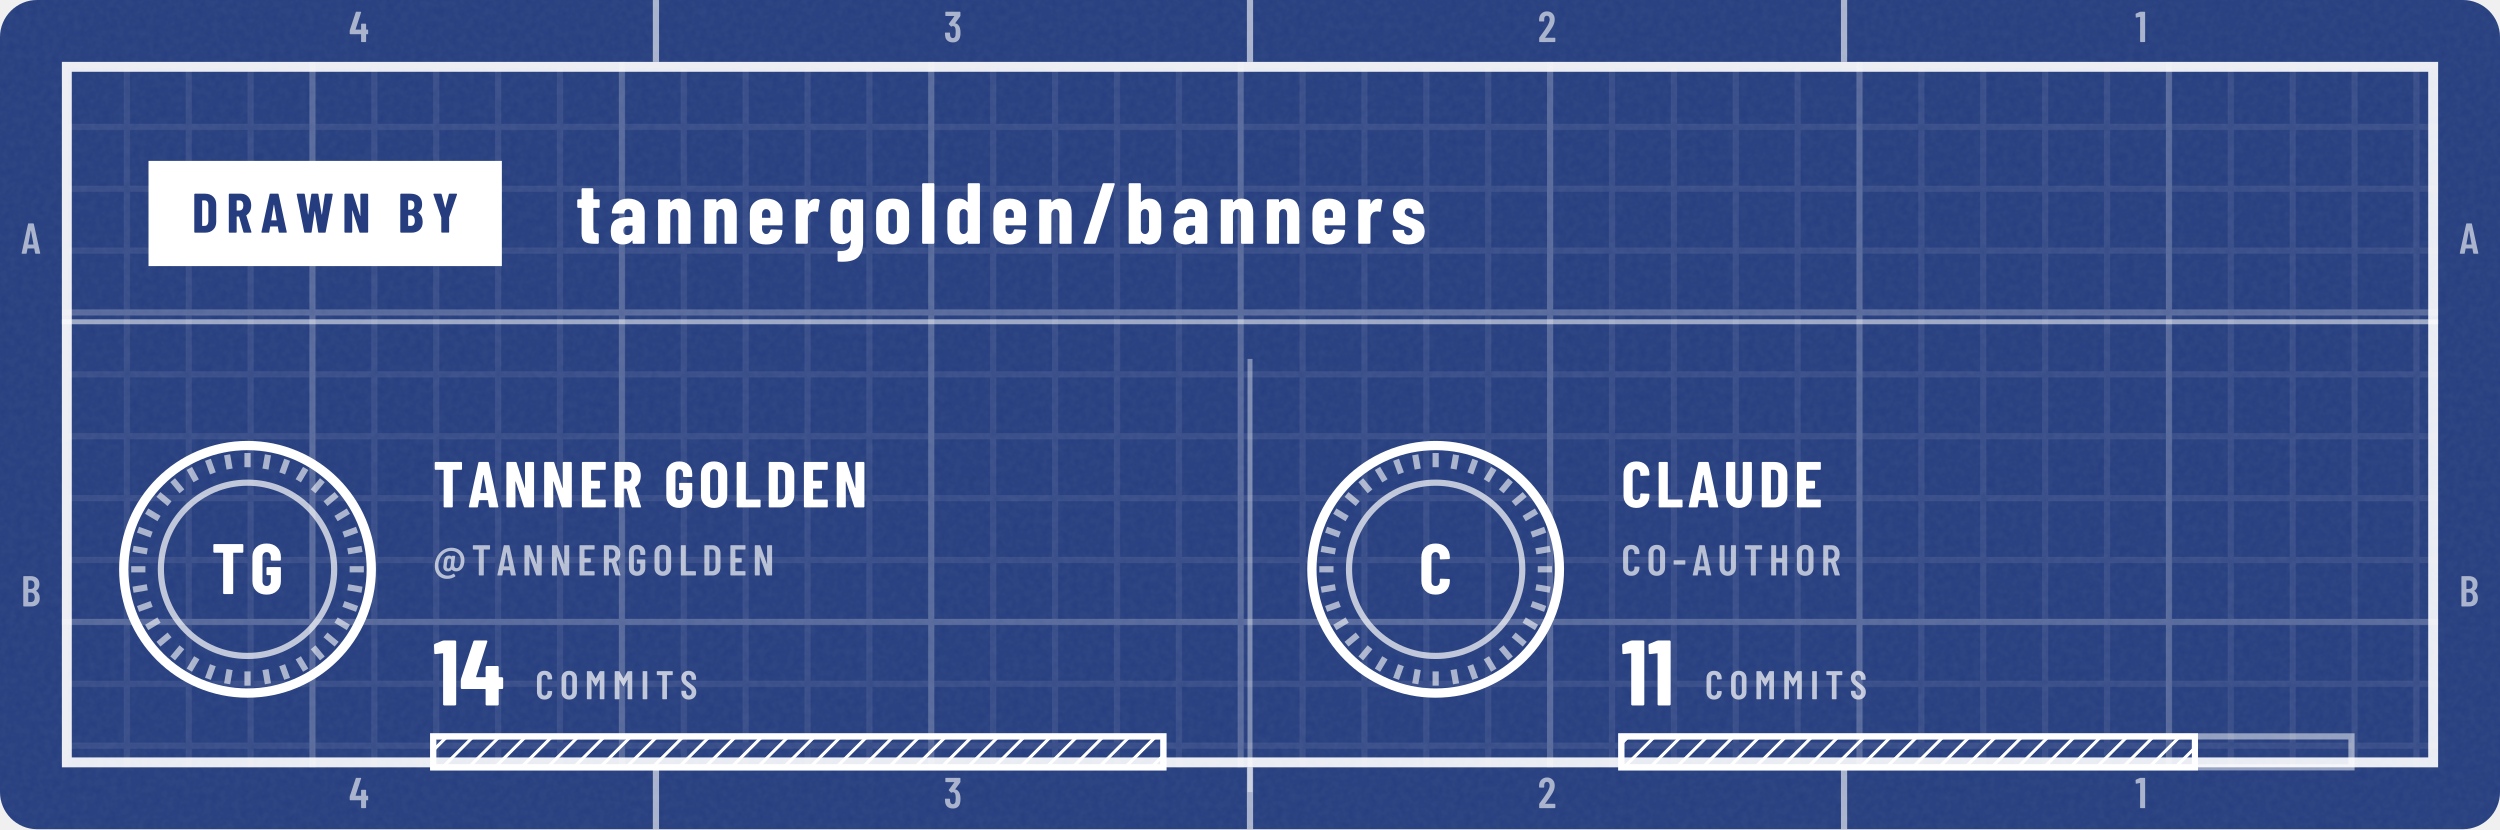
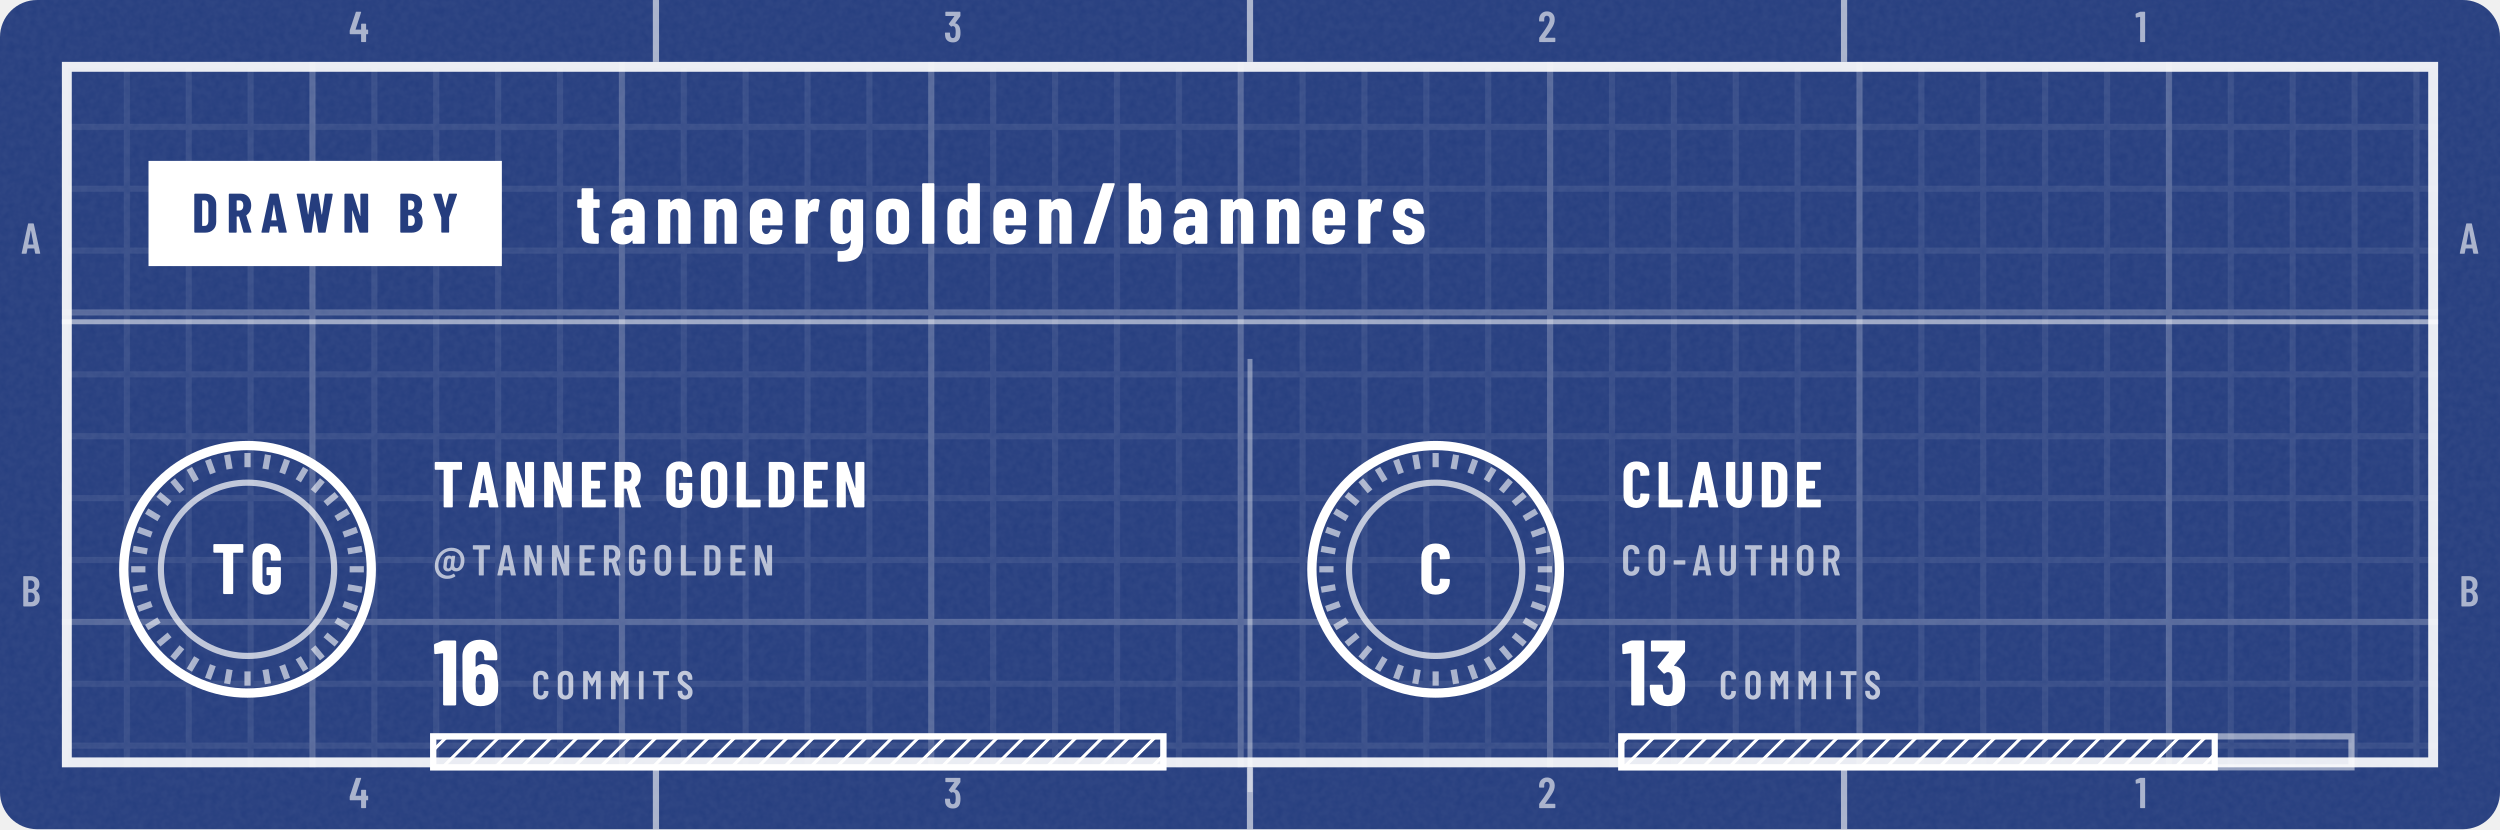
<svg xmlns="http://www.w3.org/2000/svg" width="404" height="134" viewBox="0 0 404 134" role="img" aria-labelledby="t d">
  <defs>
    <clipPath id="kc1">
      <rect x="0" y="0" width="404" height="134" rx="6" />
    </clipPath>
    <filter id="kn2" x="0" y="0" width="100%" height="100%">
      <feTurbulence type="fractalNoise" baseFrequency=".85" numOctaves="2" stitchTiles="stitch" />
      <feColorMatrix values="0 0 0 0 1 0 0 0 0 1 0 0 0 0 1 0 0 0 0.06 0" />
    </filter>
    <pattern id="kp3" width="10" height="10" patternUnits="userSpaceOnUse">
      <path d="M10 .5H.5V10" fill="none" stroke="#FFFFFF" stroke-opacity="0.075" />
    </pattern>
    <pattern id="kp4" width="50" height="50" patternUnits="userSpaceOnUse">
      <path d="M50 .5H.5V50" fill="none" stroke="#FFFFFF" stroke-opacity="0.16" />
    </pattern>
    <clipPath id="kc5">
      <rect x="10" y="10" width="384" height="114" />
    </clipPath>
    <pattern id="kh6" width="3" height="3" patternUnits="userSpaceOnUse" patternTransform="rotate(45)">
      <path d="M0 0V3" stroke="#FFFFFF" stroke-width="1" stroke-opacity="1" />
    </pattern>
    <path id="m45" d="M27 263V339Q27 344 30 348Q34 351 39 351H286Q291 351 294 348Q298 344 298 339V263Q298 258 294 254Q291 251 286 251H39Q34 251 30 254Q27 258 27 263Z" />
    <path id="m49" d="M122 700H218Q223 700 226 696Q230 693 230 688V12Q230 7 226 4Q223 0 218 0H126Q121 0 118 4Q114 7 114 12V576Q114 578 112 580Q111 582 109 581L27 565H24Q13 565 13 576L10 643Q10 653 18 657L107 697Q114 700 122 700Z" />
    <path id="m50" d="M173 100H392Q397 100 400 96Q404 93 404 88V12Q404 7 400 4Q397 0 392 0H43Q38 0 34 4Q31 7 31 12V92Q31 101 36 107L75 160Q114 212 152 266Q189 320 215 363Q273 459 273 522Q273 562 256 585Q238 608 209 608Q180 608 163 586Q146 563 147 526V487Q147 482 144 478Q140 475 135 475H41Q36 475 32 478Q29 482 29 487V530Q33 610 84 659Q134 708 214 708Q293 708 342 656Q390 605 390 521Q390 471 373 422Q356 373 319 317Q294 277 260 229Q225 181 214 166Q184 126 170 106Q168 104 169 102Q170 100 173 100Z" />
    <path id="m51" d="M387 218Q387 169 380 134Q368 66 326 29Q283 -8 210 -8Q134 -8 86 32Q38 73 32 143Q30 165 28 207Q28 219 40 219H132Q144 219 144 207Q146 173 148 156Q153 125 169 108Q185 92 210 92Q234 92 250 108Q266 123 271 152Q276 182 276 230Q276 281 269 315Q263 341 248 355Q233 369 210 369Q195 369 183 360Q177 356 174 356Q172 356 166 360L119 408Q115 412 115 417Q115 421 118 425L243 595Q245 597 244 599Q242 601 239 601H49Q44 601 40 604Q37 608 37 613V688Q37 693 40 696Q44 700 49 700H373Q378 700 382 696Q385 693 385 688V609Q385 602 380 594L266 438Q262 432 268 431Q309 426 338 392Q368 358 378 307Q387 267 387 218Z" />
    <path id="m52" d="M443 275V194Q443 189 440 186Q436 182 431 182H401Q396 182 396 177V12Q396 7 392 4Q389 0 384 0H292Q287 0 284 4Q280 7 280 12V177Q280 182 275 182H29Q24 182 20 186Q17 189 17 194V259Q17 268 19 274L158 690Q161 700 171 700H271Q277 700 280 696Q283 693 281 686L153 293Q152 287 157 287H275Q280 287 280 292V412Q280 417 284 420Q287 424 292 424H384Q389 424 392 420Q396 417 396 412V292Q396 287 401 287H431Q436 287 440 284Q443 280 443 275Z" />
    <path id="m64" d="M722 352Q722 327 719 301Q706 204 655 150Q604 95 529 95Q465 95 431 135Q427 138 424 134Q409 113 387 104Q365 94 343 94Q292 94 262 124Q233 154 233 201Q233 218 238 250L242 283Q244 307 250 347Q268 461 367 461Q380 461 394 456Q409 451 421 440Q428 435 428 442V444Q429 455 441 455H497Q509 455 508 442L484 258Q483 252 483 240Q483 206 499 188Q515 170 541 170Q577 170 602 206Q626 243 634 303Q637 326 637 346Q637 413 609 463Q581 513 530 540Q480 567 414 567Q342 567 279 530Q216 492 174 426Q132 359 122 275Q119 251 119 229Q119 156 149 104Q179 51 228 24Q277 -3 333 -3Q408 -3 468 39Q473 42 476 42Q482 42 485 36L511 -6Q513 -9 513 -14Q513 -19 508 -23Q472 -48 424 -63Q375 -78 319 -78Q239 -78 175 -42Q111 -5 74 62Q38 130 38 221Q38 253 42 280Q55 384 109 466Q163 549 246 595Q328 641 422 641Q510 641 578 605Q646 569 684 504Q722 438 722 352ZM400 212 403 233 404 243 414 326 416 343Q419 365 408 379Q398 393 379 393Q360 393 346 379Q332 365 329 343L326 322Q320 283 320 276L312 212Q311 188 321 174Q331 161 350 161Q369 161 382 175Q396 189 400 212Z" />
    <path id="m65" d="M325 11 306 116Q306 121 300 121H154Q148 121 148 116L129 11Q128 0 116 0H25Q11 0 14 13L162 689Q164 700 175 700H281Q292 700 294 689L442 13V9Q442 0 431 0H338Q326 0 325 11ZM171 212H282Q288 212 287 217L229 533Q228 536 226 536Q224 536 223 533L166 217Q165 212 171 212Z" />
    <path id="m66" d="M242 0H66Q61 0 58 4Q54 7 54 12V688Q54 693 58 696Q61 700 66 700H224Q319 700 373 652Q427 604 427 512Q427 409 354 365Q349 362 352 359Q391 334 413 292Q435 250 435 192Q435 100 382 50Q328 0 242 0ZM170 595V409Q170 404 175 404H226Q267 404 290 429Q313 454 313 500Q313 548 290 574Q267 600 226 600H175Q170 600 170 595ZM319 208Q319 260 296 290Q273 319 233 319H175Q170 319 170 314V106Q170 101 175 101H233Q273 101 296 129Q319 157 319 208Z" />
    <path id="m67" d="M42 180V521Q42 607 94 658Q145 708 230 708Q316 708 368 658Q420 607 420 521V509Q420 504 416 500Q413 496 408 496L315 492Q303 492 303 504V529Q303 564 283 586Q263 608 230 608Q198 608 178 586Q158 564 158 529V171Q158 136 178 114Q198 92 230 92Q263 92 283 114Q303 136 303 171V196Q303 201 306 204Q310 208 315 208L408 204Q413 204 416 200Q420 197 420 192V180Q420 95 368 44Q316 -8 230 -8Q145 -8 94 44Q42 95 42 180Z" />
    <path id="m68" d="M54 12V688Q54 693 58 696Q61 700 66 700H237Q323 700 374 648Q426 596 426 509V191Q426 104 374 52Q323 0 237 0H66Q61 0 58 4Q54 7 54 12ZM175 100 235 101Q268 101 288 128Q309 154 310 198V502Q310 547 290 574Q269 600 234 600H175Q170 600 170 595V105Q170 100 175 100Z" />
    <path id="m69" d="M391 600H175Q170 600 170 595V406Q170 401 175 401H303Q308 401 312 398Q315 394 315 389V312Q315 307 312 304Q308 300 303 300H175Q170 300 170 295V105Q170 100 175 100H391Q396 100 400 96Q403 93 403 88V12Q403 7 400 4Q396 0 391 0H66Q61 0 58 4Q54 7 54 12V688Q54 693 58 696Q61 700 66 700H391Q396 700 400 696Q403 693 403 688V612Q403 607 400 604Q396 600 391 600Z" />
    <path id="m71" d="M42 173V527Q42 609 94 658Q145 708 230 708Q315 708 368 658Q420 609 420 526V487Q420 482 416 478Q413 475 408 475H316Q311 475 308 478Q304 482 304 487V528Q304 564 284 586Q263 608 230 608Q197 608 177 586Q157 564 157 528V172Q157 136 177 114Q197 92 230 92Q263 92 284 114Q304 136 304 172V268Q304 273 299 273H238Q233 273 230 276Q226 280 226 285V358Q226 363 230 366Q233 370 238 370H408Q413 370 416 366Q420 363 420 358V173Q420 91 368 42Q315 -8 230 -8Q145 -8 94 42Q42 91 42 173Z" />
    <path id="m72" d="M319 700H411Q416 700 420 696Q423 693 423 688V12Q423 7 420 4Q416 0 411 0H319Q314 0 310 4Q307 7 307 12V295Q307 300 302 300H175Q170 300 170 295V12Q170 7 166 4Q163 0 158 0H66Q61 0 58 4Q54 7 54 12V688Q54 693 58 696Q61 700 66 700H158Q163 700 166 696Q170 693 170 688V406Q170 401 175 401H302Q307 401 307 406V688Q307 693 310 696Q314 700 319 700Z" />
    <path id="m73" d="M54 12V688Q54 693 58 696Q61 700 66 700H158Q163 700 166 696Q170 693 170 688V12Q170 7 166 4Q163 0 158 0H66Q61 0 58 4Q54 7 54 12Z" />
    <path id="m76" d="M54 12V688Q54 693 58 696Q61 700 66 700H158Q163 700 166 696Q170 693 170 688V105Q170 100 175 100H391Q396 100 400 96Q403 93 403 88V12Q403 7 400 4Q396 0 391 0H66Q61 0 58 4Q54 7 54 12Z" />
    <path id="m77" d="M383 700H475Q480 700 484 696Q487 693 487 688V12Q487 7 484 4Q480 0 475 0H383Q378 0 374 4Q371 7 371 12V484Q371 488 369 488Q367 488 365 485L278 327Q273 319 269 319Q265 319 260 327L173 485Q171 488 169 488Q167 488 167 484V12Q167 7 164 4Q160 0 155 0H63Q58 0 54 4Q51 7 51 12V688Q51 693 54 696Q58 700 63 700H155Q165 700 170 692L267 521Q270 517 273 521L368 692Q373 700 383 700Z" />
    <path id="m78" d="M350 700H441Q446 700 450 696Q453 693 453 688V12Q453 7 450 4Q446 0 441 0H336Q326 0 323 10L174 434Q173 437 170 436Q168 436 168 433L169 12Q169 7 166 4Q162 0 157 0H66Q61 0 58 4Q54 7 54 12V688Q54 693 58 696Q61 700 66 700H169Q179 700 182 690L332 269Q333 266 336 266Q338 267 338 270V688Q338 693 342 696Q345 700 350 700Z" />
    <path id="m79" d="M42 182V518Q42 604 94 656Q147 708 233 708Q319 708 372 656Q425 604 425 518V182Q425 96 372 44Q319 -8 233 -8Q147 -8 94 44Q42 96 42 182ZM309 177V523Q309 561 288 584Q267 608 233 608Q199 608 178 584Q158 561 158 523V177Q158 139 178 116Q199 92 233 92Q267 92 288 116Q309 139 309 177Z" />
    <path id="m82" d="M318 10 233 297Q231 301 228 301H175Q170 301 170 296V12Q170 7 166 4Q163 0 158 0H66Q61 0 58 4Q54 7 54 12V688Q54 693 58 696Q61 700 66 700H254Q307 700 348 674Q388 649 410 602Q433 556 433 496Q433 434 409 389Q385 344 342 321Q338 320 339 315L437 14Q438 12 438 9Q438 0 427 0H331Q321 0 318 10ZM170 595V396Q170 391 175 391H236Q272 391 294 419Q317 447 317 495Q317 543 294 572Q272 600 236 600H175Q170 600 170 595Z" />
    <path id="m83" d="M34 173V199Q34 204 38 208Q41 211 46 211H137Q142 211 146 208Q149 204 149 199V179Q149 140 168 116Q188 92 219 92Q250 92 270 114Q290 137 290 174Q290 200 279 219Q268 238 248 255Q228 272 184 304Q134 340 104 368Q73 396 52 436Q32 475 32 527Q32 610 82 659Q132 708 214 708Q297 708 348 656Q399 605 399 520V496Q399 491 396 488Q392 484 387 484H297Q292 484 288 488Q285 491 285 496V522Q285 561 266 584Q246 608 214 608Q184 608 165 586Q146 565 146 527Q146 491 166 466Q187 441 247 397Q308 352 339 324Q370 295 387 261Q404 227 404 180Q404 95 353 44Q302 -8 219 -8Q136 -8 85 42Q34 92 34 173Z" />
    <path id="m84" d="M425 688V612Q425 607 422 604Q418 600 413 600H286Q281 600 281 595V12Q281 7 278 4Q274 0 269 0H177Q172 0 168 4Q165 7 165 12V595Q165 600 160 600H40Q35 600 32 604Q28 607 28 612V688Q28 693 32 696Q35 700 40 700H413Q418 700 422 696Q425 693 425 688Z" />
    <path id="m85" d="M50 194V688Q50 693 54 696Q57 700 62 700H154Q159 700 162 696Q166 693 166 688V182Q166 142 186 117Q206 92 239 92Q272 92 292 117Q312 142 312 182V688Q312 693 316 696Q319 700 324 700H416Q421 700 424 696Q428 693 428 688V194Q428 103 376 48Q324 -8 239 -8Q153 -8 102 48Q50 103 50 194Z" />
    <path id="n47" d="M18 14 237 690Q240 700 250 700H367Q373 700 376 696Q379 693 377 686L158 10Q155 0 145 0H28Q22 0 19 4Q16 7 18 14Z" />
    <path id="n49" d="M115 700H236Q241 700 244 696Q248 693 248 688V12Q248 7 244 4Q241 0 236 0H119Q114 0 110 4Q107 7 107 12V558Q107 562 102 562L25 553H23Q12 553 12 564L9 650Q9 660 18 664L100 697Q108 700 115 700Z" />
-     <path id="n52" d="M470 292V189Q470 184 466 180Q463 177 458 177H427Q422 177 422 172V12Q422 7 418 4Q415 0 410 0H293Q288 0 284 4Q281 7 281 12V172Q281 177 276 177H26Q21 177 18 180Q14 184 14 189V271Q14 280 16 286L149 690Q152 700 162 700H289Q295 700 298 696Q301 693 299 686L179 310Q178 304 183 304H276Q281 304 281 309V413Q281 418 284 422Q288 425 293 425H410Q415 425 418 422Q422 418 422 413V309Q422 304 427 304H458Q463 304 466 300Q470 297 470 292Z" />
+     <path id="n51" d="M404 222Q404 178 400 147Q392 75 344 34Q297 -8 217 -8Q134 -8 82 36Q30 80 26 153Q23 180 23 211Q23 223 35 223H152Q164 223 164 211Q164 188 167 168Q170 142 183 128Q196 113 217 113Q237 113 250 127Q263 141 267 165Q270 200 270 237Q270 284 265 311Q261 334 248 346Q236 359 217 359Q202 359 187 346Q181 342 179 342Q175 342 170 347L110 408Q106 412 106 417Q106 421 109 425L230 574Q232 576 231 578Q230 580 227 580H47Q42 580 38 584Q35 587 35 592V688Q35 693 38 696Q42 700 47 700H391Q396 700 400 696Q403 693 403 688V588Q403 580 398 573L286 432Q285 430 285 428Q285 426 287 426Q331 422 362 386Q392 350 399 296Q404 258 404 222Z" />
+     <path id="n54" d="M417 218Q417 196 415 158Q412 79 361 36Q310 -8 225 -8Q145 -8 96 32Q46 72 37 151Q33 172 33 206L31 529Q31 611 84 660Q136 708 223 708Q304 708 356 659Q407 610 407 529V499Q407 494 404 490Q400 487 395 487H278Q273 487 270 490Q266 494 266 499V521Q266 548 253 566Q240 584 223 584Q201 584 187 566Q173 549 173 521V420Q173 417 175 416Q177 416 179 418Q212 446 254 446Q324 446 366 400Q409 354 413 277Q417 253 417 218ZM274 228Q274 255 270 290Q267 313 255 326Q243 339 224 339Q204 339 192 326Q179 312 176 288Q173 249 173 228Q173 204 176 166Q179 140 192 126Q204 112 224 112Q244 112 256 127Q269 142 272 169Q274 217 274 228Z" />
    <path id="n65" d="M325 11 309 107Q309 112 303 112H176Q170 112 170 107L154 11Q153 0 141 0H24Q11 0 14 13L161 689Q163 700 174 700H309Q320 700 322 689L468 13L469 9Q469 0 458 0H338Q326 0 325 11ZM194 221H284Q289 221 288 226L241 499Q240 502 238 502Q236 502 235 499L190 226Q190 221 194 221Z" />
    <path id="n66" d="M245 0H56Q51 0 48 4Q44 7 44 12V688Q44 693 48 696Q51 700 56 700H223Q323 700 380 652Q436 604 436 509Q436 410 368 365Q364 362 367 359Q446 303 446 193Q446 100 390 50Q334 0 245 0ZM185 574V417Q185 412 190 412H226Q260 412 279 434Q298 455 298 494Q298 535 280 557Q261 579 226 579H190Q185 579 185 574ZM305 214Q305 258 286 284Q267 310 235 310H190Q185 310 185 305V127Q185 122 190 122H234Q267 122 286 146Q305 170 305 214Z" />
    <path id="n67" d="M34 189V513Q34 602 88 655Q143 708 233 708Q324 708 378 655Q433 602 433 513V502Q433 497 430 494Q426 490 421 490L304 485Q292 485 292 496V522Q292 551 276 569Q260 587 233 587Q207 587 191 569Q175 551 175 522V177Q175 148 191 130Q207 113 233 113Q260 113 276 130Q292 148 292 177V204Q292 209 296 212Q299 216 304 216L421 211Q426 211 430 208Q433 204 433 199V189Q433 99 378 46Q323 -8 233 -8Q143 -8 88 46Q34 99 34 189Z" />
    <path id="n68" d="M44 12V688Q44 693 48 696Q51 700 56 700H237Q328 700 383 647Q438 594 438 506V194Q438 106 383 53Q328 0 237 0H56Q51 0 48 4Q44 7 44 12ZM190 121 235 122Q262 123 279 145Q296 167 297 203V497Q297 535 280 557Q263 579 234 579H190Q185 579 185 574V126Q185 121 190 121Z" />
    <path id="n69" d="M399 579H190Q185 579 185 574V416Q185 411 190 411H310Q315 411 318 408Q322 404 322 399V302Q322 297 318 294Q315 290 310 290H190Q185 290 185 285V126Q185 121 190 121H399Q404 121 408 118Q411 114 411 109V12Q411 7 408 4Q404 0 399 0H56Q51 0 48 4Q44 7 44 12V688Q44 693 48 696Q51 700 56 700H399Q404 700 408 696Q411 693 411 688V591Q411 586 408 582Q404 579 399 579Z" />
    <path id="n71" d="M34 181V519Q34 605 88 656Q143 708 233 708Q323 708 378 656Q433 604 433 518V480Q433 475 430 472Q426 468 421 468H304Q299 468 296 472Q292 475 292 480V520Q292 550 276 568Q260 587 233 587Q207 587 191 568Q175 550 175 520V180Q175 150 191 132Q207 113 233 113Q260 113 276 132Q292 150 292 180V260Q292 265 287 265H243Q238 265 234 268Q231 272 231 277V366Q231 371 234 374Q238 378 243 378H421Q426 378 430 374Q433 371 433 366V181Q433 95 378 44Q323 -8 233 -8Q143 -8 88 44Q34 95 34 181Z" />
    <path id="n76" d="M44 12V688Q44 693 48 696Q51 700 56 700H173Q178 700 182 696Q185 693 185 688V126Q185 121 190 121H400Q405 121 408 118Q412 114 412 109V12Q412 7 408 4Q405 0 400 0H56Q51 0 48 4Q44 7 44 12Z" />
    <path id="n78" d="M342 700H458Q463 700 466 696Q470 693 470 688V12Q470 7 466 4Q463 0 458 0H326Q316 0 313 10L189 397Q188 400 186 400Q183 399 183 396L184 12Q184 7 180 4Q177 0 172 0H56Q51 0 48 4Q44 7 44 12V688Q44 693 48 696Q51 700 56 700H187Q197 700 200 690L325 303Q326 300 328 300Q331 301 331 304L330 688Q330 693 334 696Q337 700 342 700Z" />
    <path id="n79" d="M34 190V510Q34 600 89 654Q144 708 236 708Q328 708 384 654Q439 600 439 510V190Q439 100 384 46Q328 -8 236 -8Q144 -8 89 46Q34 100 34 190ZM298 184V516Q298 548 281 568Q264 587 236 587Q208 587 192 568Q175 548 175 516V184Q175 152 192 132Q208 113 236 113Q264 113 281 132Q298 152 298 184Z" />
    <path id="n82" d="M306 10 229 286Q227 290 224 290H190Q185 290 185 285V12Q185 7 182 4Q178 0 173 0H56Q51 0 48 4Q44 7 44 12V688Q44 693 48 696Q51 700 56 700H258Q313 700 356 674Q399 647 422 599Q446 551 446 489Q446 430 424 385Q401 340 361 315Q359 314 358 312Q357 311 358 309L450 14L451 10Q451 0 440 0H320Q309 0 306 10ZM185 574V403Q185 398 190 398H235Q266 398 286 422Q305 447 305 488Q305 530 286 554Q266 579 235 579H190Q185 579 185 574Z" />
    <path id="n84" d="M444 688V591Q444 586 440 582Q437 579 432 579H307Q302 579 302 574V12Q302 7 298 4Q295 0 290 0H173Q168 0 164 4Q161 7 161 12V574Q161 579 156 579H36Q31 579 28 582Q24 586 24 591V688Q24 693 28 696Q31 700 36 700H432Q437 700 440 696Q444 693 444 688Z" />
    <path id="n85" d="M41 199V688Q41 693 44 696Q48 700 53 700H170Q175 700 178 696Q182 693 182 688V185Q182 153 198 133Q214 113 240 113Q266 113 282 133Q297 153 297 185V688Q297 693 300 696Q304 700 309 700H426Q431 700 434 696Q438 693 438 688V199Q438 105 384 48Q329 -8 240 -8Q150 -8 96 48Q41 105 41 199Z" />
    <path id="n87" d="M156 11 21 687 20 691Q20 700 31 700H153Q165 700 166 689L223 329Q224 325 226 325Q228 325 229 329L283 689Q284 700 296 700H397Q409 700 410 689L469 329Q470 325 472 325Q474 325 475 329L526 689Q527 700 539 700H657Q670 700 668 687L541 11Q540 0 528 0H420Q408 0 407 11L348 381Q347 385 345 385Q343 385 342 381L289 11Q288 0 276 0H169Q158 0 156 11Z" />
    <path id="n89" d="M166 13V273L165 279L25 686Q24 688 24 691Q24 700 35 700H158Q169 700 172 690L234 451Q235 448 237 448Q239 448 240 451L302 690Q305 700 316 700H439Q445 700 448 696Q451 693 449 686L308 279L307 273V13Q307 8 304 4Q300 1 295 1H178Q173 1 170 4Q166 8 166 13Z" />
    <path id="n97" d="M415 355V12Q415 7 412 4Q408 0 403 0H286Q281 0 278 4Q274 7 274 12V34Q274 37 272 38Q270 39 268 36Q235 -6 166 -8Q108 -8 66 24Q23 56 23 146Q23 239 74 274Q126 309 223 309H269Q274 309 274 314V339Q274 366 260 384Q245 401 223 401Q206 401 194 390Q183 380 180 361Q179 349 167 349L47 350Q35 350 35 362Q40 435 92 478Q144 522 224 522Q309 522 362 476Q415 430 415 355ZM274 158V205Q274 210 269 210H228Q201 210 184 194Q168 179 168 152Q168 127 180 114Q193 101 214 101Q237 101 256 116Q274 132 274 158Z" />
    <path id="n98" d="M414 354V160Q414 81 379 36Q344 -8 275 -8Q219 -8 185 30Q183 32 181 32Q179 31 179 28V12Q179 7 176 4Q172 0 167 0H50Q45 0 42 4Q38 7 38 12V688Q38 693 42 696Q45 700 50 700H167Q172 700 176 696Q179 693 179 688V485Q179 483 181 483Q185 483 189 488Q223 522 275 522Q343 522 378 478Q414 435 414 354ZM226 401Q208 401 195 389Q182 377 179 357V157Q182 137 195 125Q208 113 226 113Q247 113 260 129Q273 145 273 170V344Q273 369 260 385Q247 401 226 401Z" />
    <path id="n100" d="M278 700H395Q400 700 404 696Q407 693 407 688V12Q407 7 404 4Q400 0 395 0H278Q273 0 270 4Q266 7 266 12V28Q266 31 264 32Q262 32 260 30Q226 -8 170 -8Q101 -8 66 36Q31 81 31 160V354Q31 435 66 478Q102 522 170 522Q192 522 216 514Q240 505 260 483Q262 481 264 482Q266 482 266 485V688Q266 693 270 696Q273 700 278 700ZM266 157V357Q263 377 250 389Q237 401 219 401Q198 401 185 385Q172 369 172 344V170Q172 145 185 129Q198 113 219 113Q237 113 250 125Q263 137 266 157Z" />
    <path id="n101" d="M397 213H177Q172 213 172 208V171Q172 146 186 130Q199 113 220 113Q239 113 251 126Q263 138 267 157Q270 167 280 167L395 161Q400 161 404 158Q407 154 406 148Q399 71 352 32Q306 -8 220 -8Q131 -8 81 36Q31 81 31 160V354Q31 430 82 476Q132 522 220 522Q308 522 358 476Q409 430 409 354V225Q409 220 406 216Q402 213 397 213ZM172 344V305Q172 300 177 300H263Q268 300 268 305V344Q268 369 254 385Q241 401 220 401Q199 401 186 385Q172 369 172 344Z" />
    <path id="n103" d="M279 514H396Q401 514 404 510Q408 507 408 502V24Q408 -87 356 -147Q303 -207 167 -207Q140 -207 125 -206Q113 -205 113 -193V-95Q113 -82 126 -84Q185 -86 216 -72Q246 -59 256 -32Q267 -5 267 39Q267 42 265 42Q263 42 261 39Q243 15 218 6Q192 -4 168 -4Q99 -4 65 40Q31 85 31 164V354Q31 435 66 478Q100 522 168 522Q229 522 261 477Q263 474 265 475Q267 476 267 479V502Q267 507 270 510Q274 514 279 514ZM267 175V344Q267 369 254 385Q240 401 219 401Q198 401 185 385Q172 369 172 344V175Q172 150 185 134Q198 118 219 118Q240 118 254 134Q267 150 267 175Z" />
    <path id="n108" d="M34 12V688Q34 693 38 696Q41 700 46 700H163Q168 700 172 696Q175 693 175 688V12Q175 7 172 4Q168 0 163 0H46Q41 0 38 4Q34 7 34 12Z" />
    <path id="n110" d="M413 351V12Q413 7 410 4Q406 0 401 0H284Q279 0 276 4Q272 7 272 12V340Q272 369 260 385Q249 401 227 401Q204 401 192 384Q179 368 179 338V12Q179 7 176 4Q172 0 167 0H50Q45 0 42 4Q38 7 38 12V502Q38 507 42 510Q45 514 50 514H167Q172 514 176 510Q179 507 179 502V483Q179 480 182 480Q184 480 188 484Q220 522 277 522Q345 522 379 477Q413 432 413 351Z" />
    <path id="n111" d="M31 160V354Q31 430 82 476Q133 522 221 522Q310 522 361 476Q412 430 412 354V160Q412 82 362 37Q311 -8 221 -8Q132 -8 82 37Q31 82 31 160ZM271 171V344Q271 369 257 385Q243 401 221 401Q199 401 186 385Q172 369 172 344V171Q172 146 186 130Q199 114 221 114Q243 114 257 130Q271 146 271 171Z" />
    <path id="n114" d="M310 510Q318 505 316 495L297 378Q296 367 283 370Q272 374 256 374Q241 374 230 370Q207 366 193 342Q179 319 179 288V13Q179 8 176 4Q172 1 167 1H50Q45 1 42 4Q38 8 38 13V502Q38 507 42 510Q45 514 50 514H167Q172 514 176 510Q179 507 179 502V463Q179 459 180 458Q182 458 184 461Q211 520 268 520Q295 520 310 510Z" />
    <path id="n115" d="M24 142V149Q24 154 28 158Q31 161 36 161H146Q151 161 154 158Q158 154 158 149V146Q158 125 173 112Q188 98 210 98Q230 98 242 110Q253 121 253 139Q253 161 234 174Q215 186 192 194Q168 203 159 206Q104 226 66 262Q29 297 29 364Q29 437 77 479Q125 521 205 521Q288 521 336 477Q385 433 385 358Q385 353 382 350Q378 346 373 346H266Q261 346 258 350Q254 353 254 358V366Q254 386 242 398Q229 411 209 411Q188 411 176 398Q164 384 164 366Q164 342 184 328Q205 315 247 299Q290 283 320 266Q351 250 373 220Q395 189 395 143Q395 74 344 34Q294 -7 210 -7Q125 -7 74 34Q24 74 24 142Z" />
    <path id="n116" d="M260 415H204Q199 415 199 410V172Q199 143 210 132Q221 121 243 122H250Q255 122 258 118Q262 115 262 110V12Q262 7 258 4Q255 0 250 0H210Q137 0 100 24Q63 49 63 118V410Q63 415 58 415H25Q20 415 16 418Q13 422 13 427V502Q13 507 16 510Q20 514 25 514H58Q63 514 63 519V630Q63 635 66 638Q70 642 75 642H187Q192 642 196 638Q199 635 199 630V519Q199 514 204 514H260Q265 514 268 510Q272 507 272 502V427Q272 422 268 418Q265 415 260 415Z" />
  </defs>
  <rect y="0" width="404" height="134" rx="6" fill="#253D7E" />
  <rect y="0" width="404" height="134" clip-path="url(#kc1)" filter="url(#kn2)" />
  <g clip-path="url(#kc5)">
    <rect y="0" width="404" height="134" fill="url(#kp3)" />
    <rect y="0" width="404" height="134" fill="url(#kp4)" />
  </g>
  <rect x="10.8" y="10.8" width="382.4" height="112.4" fill="none" stroke="#FFFFFF" stroke-opacity="0.9" stroke-width="1.6" />
  <path d="M106 0V10M106 124V134M202 0V10M202 124V134M298 0V10M298 124V134" stroke="#FFFFFF" stroke-opacity="0.6" />
  <g transform="scale(0.007 -0.007)" fill="#FFFFFF" fill-opacity="0.6">
    <use href="#m52" x="8056" y="-971" />
    <use href="#m52" x="8056" y="-18657" />
    <use href="#m51" x="21787" y="-971" />
    <use href="#m51" x="21787" y="-18657" />
    <use href="#m50" x="35502" y="-971" />
    <use href="#m50" x="35502" y="-18657" />
    <use href="#m49" x="49292" y="-971" />
    <use href="#m49" x="49292" y="-18657" />
    <use href="#m65" x="486" y="-5857" />
    <use href="#m65" x="56772" y="-5857" />
    <use href="#m66" x="483" y="-14000" />
    <use href="#m66" x="56769" y="-14000" />
  </g>
  <rect x="24" y="26" width="57.1" height="17" fill="#FFFFFF" />
  <g transform="translate(31 37.6) scale(0.009 -0.009)" fill="#253D7E">
    <use href="#n68" x="0" />
    <use href="#n82" x="620" />
    <use href="#n65" x="1236" />
    <use href="#n87" x="1862" />
    <use href="#n78" x="2696" />
    <use href="#n66" x="3699" />
    <use href="#n89" x="4313" />
  </g>
  <g transform="translate(93.1 39.4) scale(0.014 -0.014)" fill="#FFFFFF">
    <use href="#n116" x="0" />
    <use href="#n97" x="377" />
    <use href="#n110" x="908" />
    <use href="#n110" x="1441" />
    <use href="#n101" x="1974" />
    <use href="#n114" x="2496" />
    <use href="#n103" x="2905" />
    <use href="#n111" x="3432" />
    <use href="#n108" x="3960" />
    <use href="#n100" x="4254" />
    <use href="#n101" x="4785" />
    <use href="#n110" x="5307" />
    <use href="#n47" x="5840" />
    <use href="#n98" x="6340" />
    <use href="#n97" x="6871" />
    <use href="#n110" x="7403" />
    <use href="#n110" x="7935" />
    <use href="#n101" x="8468" />
    <use href="#n114" x="8990" />
    <use href="#n115" x="9400" />
  </g>
  <path d="M10 52H394" fill="none" stroke="#FFFFFF" stroke-opacity="0.55" stroke-width=".8" />
  <circle cx="40" cy="92" r="20" fill="none" stroke="#FFFFFF" stroke-width="1.5" />
  <circle cx="40" cy="92" r="14" fill="none" stroke="#FFFFFF" stroke-opacity="0.7" />
  <path d="M56.5 92L58.8 92M56.2 94.9L58.5 95.3M55.5 97.6L57.7 98.4M54.3 100.2L56.3 101.4M52.6 102.6L54.4 104.1M50.6 104.6L52.1 106.4M48.2 106.3L49.4 108.3M45.6 107.5L46.4 109.7M42.9 108.2L43.3 110.5M40 108.5L40 110.8M37.1 108.2L36.7 110.5M34.4 107.5L33.6 109.7M31.8 106.3L30.6 108.3M29.4 104.6L27.9 106.4M27.4 102.6L25.6 104.1M25.7 100.2L23.7 101.4M24.5 97.6L22.3 98.4M23.8 94.9L21.5 95.3M23.5 92L21.2 92M23.8 89.1L21.5 88.7M24.5 86.4L22.3 85.6M25.7 83.8L23.7 82.6M27.4 81.4L25.6 79.9M29.4 79.4L27.9 77.6M31.7 77.7L30.6 75.7M34.4 76.5L33.6 74.3M37.1 75.8L36.7 73.5M40 75.5L40 73.2M42.9 75.8L43.3 73.5M45.6 76.5L46.4 74.3M48.2 77.7L49.4 75.7M50.6 79.4L52.1 77.6M52.6 81.4L54.4 79.9M54.3 83.8L56.3 82.6M55.5 86.4L57.7 85.6M56.2 89.1L58.5 88.7" fill="none" stroke="#FFFFFF" stroke-opacity="0.6" />
  <g transform="translate(34.2 96) scale(0.01154 -0.01154)" fill="#FFFFFF">
    <use href="#n84" x="0" />
    <use href="#n71" x="537" />
  </g>
  <g transform="translate(70 82) scale(0.0105 -0.0105)" fill="#FFFFFF">
    <use href="#n84" x="0" />
    <use href="#n65" x="535" />
    <use href="#n78" x="1083" />
    <use href="#n78" x="1664" />
    <use href="#n69" x="2245" />
    <use href="#n82" x="2749" />
    <use href="#n71" x="3554" />
    <use href="#n79" x="4087" />
    <use href="#n76" x="4627" />
    <use href="#n68" x="5120" />
    <use href="#n69" x="5662" />
    <use href="#n78" x="6167" />
  </g>
  <g transform="translate(70 93) scale(0.007 -0.007)" fill="#FFFFFF" fill-opacity="0.66">
    <use href="#m64" x="0" />
    <use href="#m84" x="888" />
    <use href="#m65" x="1468" />
    <use href="#m78" x="2053" />
    <use href="#m78" x="2688" />
    <use href="#m69" x="3324" />
    <use href="#m82" x="3887" />
    <use href="#m71" x="4477" />
    <use href="#m79" x="5068" />
    <use href="#m76" x="5663" />
    <use href="#m68" x="6207" />
    <use href="#m69" x="6807" />
    <use href="#m78" x="7371" />
  </g>
  <g transform="translate(70 114) scale(0.015 -0.015)" fill="#FFFFFF">
    <use href="#n49" x="0" />
-     <use href="#n52" x="284" />
-   </g>
-   <g transform="translate(86.5 113) scale(0.0065 -0.0065)" fill="#FFFFFF" fill-opacity="0.7">
+     <use href="#n54" x="284" />
+   </g>
+   <g transform="translate(85.9 113) scale(0.0065 -0.0065)" fill="#FFFFFF" fill-opacity="0.7">
    <use href="#m67" x="0" />
    <use href="#m79" x="611" />
    <use href="#m77" x="1232" />
    <use href="#m77" x="1924" />
    <use href="#m73" x="2615" />
    <use href="#m84" x="2993" />
    <use href="#m83" x="3599" />
  </g>
  <rect x="70" y="119" width="118" height="5" fill="none" stroke="#FFFFFF" stroke-opacity="0.5" />
  <rect x="70" y="119" width="118" height="5" fill="url(#kh6)" stroke="#FFFFFF" stroke-width="1" />
  <path d="M202 58V128" fill="none" stroke="#FFFFFF" stroke-opacity="0.4" stroke-width=".8" />
  <circle cx="232" cy="92" r="20" fill="none" stroke="#FFFFFF" stroke-width="1.5" />
  <circle cx="232" cy="92" r="14" fill="none" stroke="#FFFFFF" stroke-opacity="0.7" />
  <path d="M248.5 92L250.8 92M248.2 94.9L250.5 95.3M247.5 97.6L249.7 98.4M246.3 100.2L248.3 101.4M244.6 102.6L246.4 104.1M242.6 104.6L244.1 106.4M240.2 106.3L241.4 108.3M237.6 107.5L238.4 109.7M234.9 108.2L235.3 110.5M232 108.5L232 110.8M229.1 108.2L228.7 110.5M226.4 107.5L225.6 109.7M223.8 106.3L222.6 108.3M221.4 104.6L219.9 106.4M219.4 102.6L217.6 104.1M217.7 100.2L215.7 101.4M216.5 97.6L214.3 98.4M215.8 94.9L213.5 95.3M215.5 92L213.2 92M215.8 89.1L213.5 88.7M216.5 86.4L214.3 85.6M217.7 83.8L215.7 82.6M219.4 81.4L217.6 79.9M221.4 79.4L219.9 77.6M223.8 77.7L222.6 75.7M226.4 76.5L225.6 74.3M229.1 75.8L228.7 73.5M232 75.5L232 73.2M234.9 75.8L235.3 73.5M237.6 76.5L238.4 74.3M240.2 77.7L241.4 75.7M242.6 79.4L244.1 77.6M244.6 81.4L246.4 79.9M246.3 83.8L248.3 82.6M247.5 86.4L249.7 85.6M248.2 89.1L250.5 88.7" fill="none" stroke="#FFFFFF" stroke-opacity="0.6" />
  <g transform="translate(229.3 96) scale(0.01154 -0.01154)" fill="#FFFFFF">
    <use href="#n67" x="0" />
  </g>
  <g transform="translate(262 82) scale(0.0105 -0.0105)" fill="#FFFFFF">
    <use href="#n67" x="0" />
    <use href="#n76" x="531" />
    <use href="#n65" x="1023" />
    <use href="#n85" x="1572" />
    <use href="#n68" x="2118" />
    <use href="#n69" x="2660" />
  </g>
  <g transform="translate(262 93) scale(0.007 -0.007)" fill="#FFFFFF" fill-opacity="0.66">
    <use href="#m67" x="0" />
    <use href="#m79" x="586" />
    <use href="#m45" x="1181" />
    <use href="#m65" x="1635" />
    <use href="#m85" x="2219" />
    <use href="#m84" x="2826" />
    <use href="#m72" x="3406" />
    <use href="#m79" x="4012" />
    <use href="#m82" x="4608" />
  </g>
  <g transform="translate(262 114) scale(0.015 -0.015)" fill="#FFFFFF">
    <use href="#n49" x="0" />
-     <use href="#n49" x="284" />
-   </g>
-   <g transform="translate(275.5 113) scale(0.0065 -0.0065)" fill="#FFFFFF" fill-opacity="0.7">
+     <use href="#n51" x="284" />
+   </g>
+   <g transform="translate(277.8 113) scale(0.0065 -0.0065)" fill="#FFFFFF" fill-opacity="0.7">
    <use href="#m67" x="0" />
    <use href="#m79" x="611" />
    <use href="#m77" x="1232" />
    <use href="#m77" x="1924" />
    <use href="#m73" x="2615" />
    <use href="#m84" x="2993" />
    <use href="#m83" x="3599" />
  </g>
  <rect x="262" y="119" width="118" height="5" fill="none" stroke="#FFFFFF" stroke-opacity="0.5" />
-   <rect x="262" y="119" width="92.7" height="5" fill="url(#kh6)" stroke="#FFFFFF" stroke-width="1" />
+   <rect x="262" y="119" width="95.9" height="5" fill="url(#kh6)" stroke="#FFFFFF" stroke-width="1" />
</svg>
